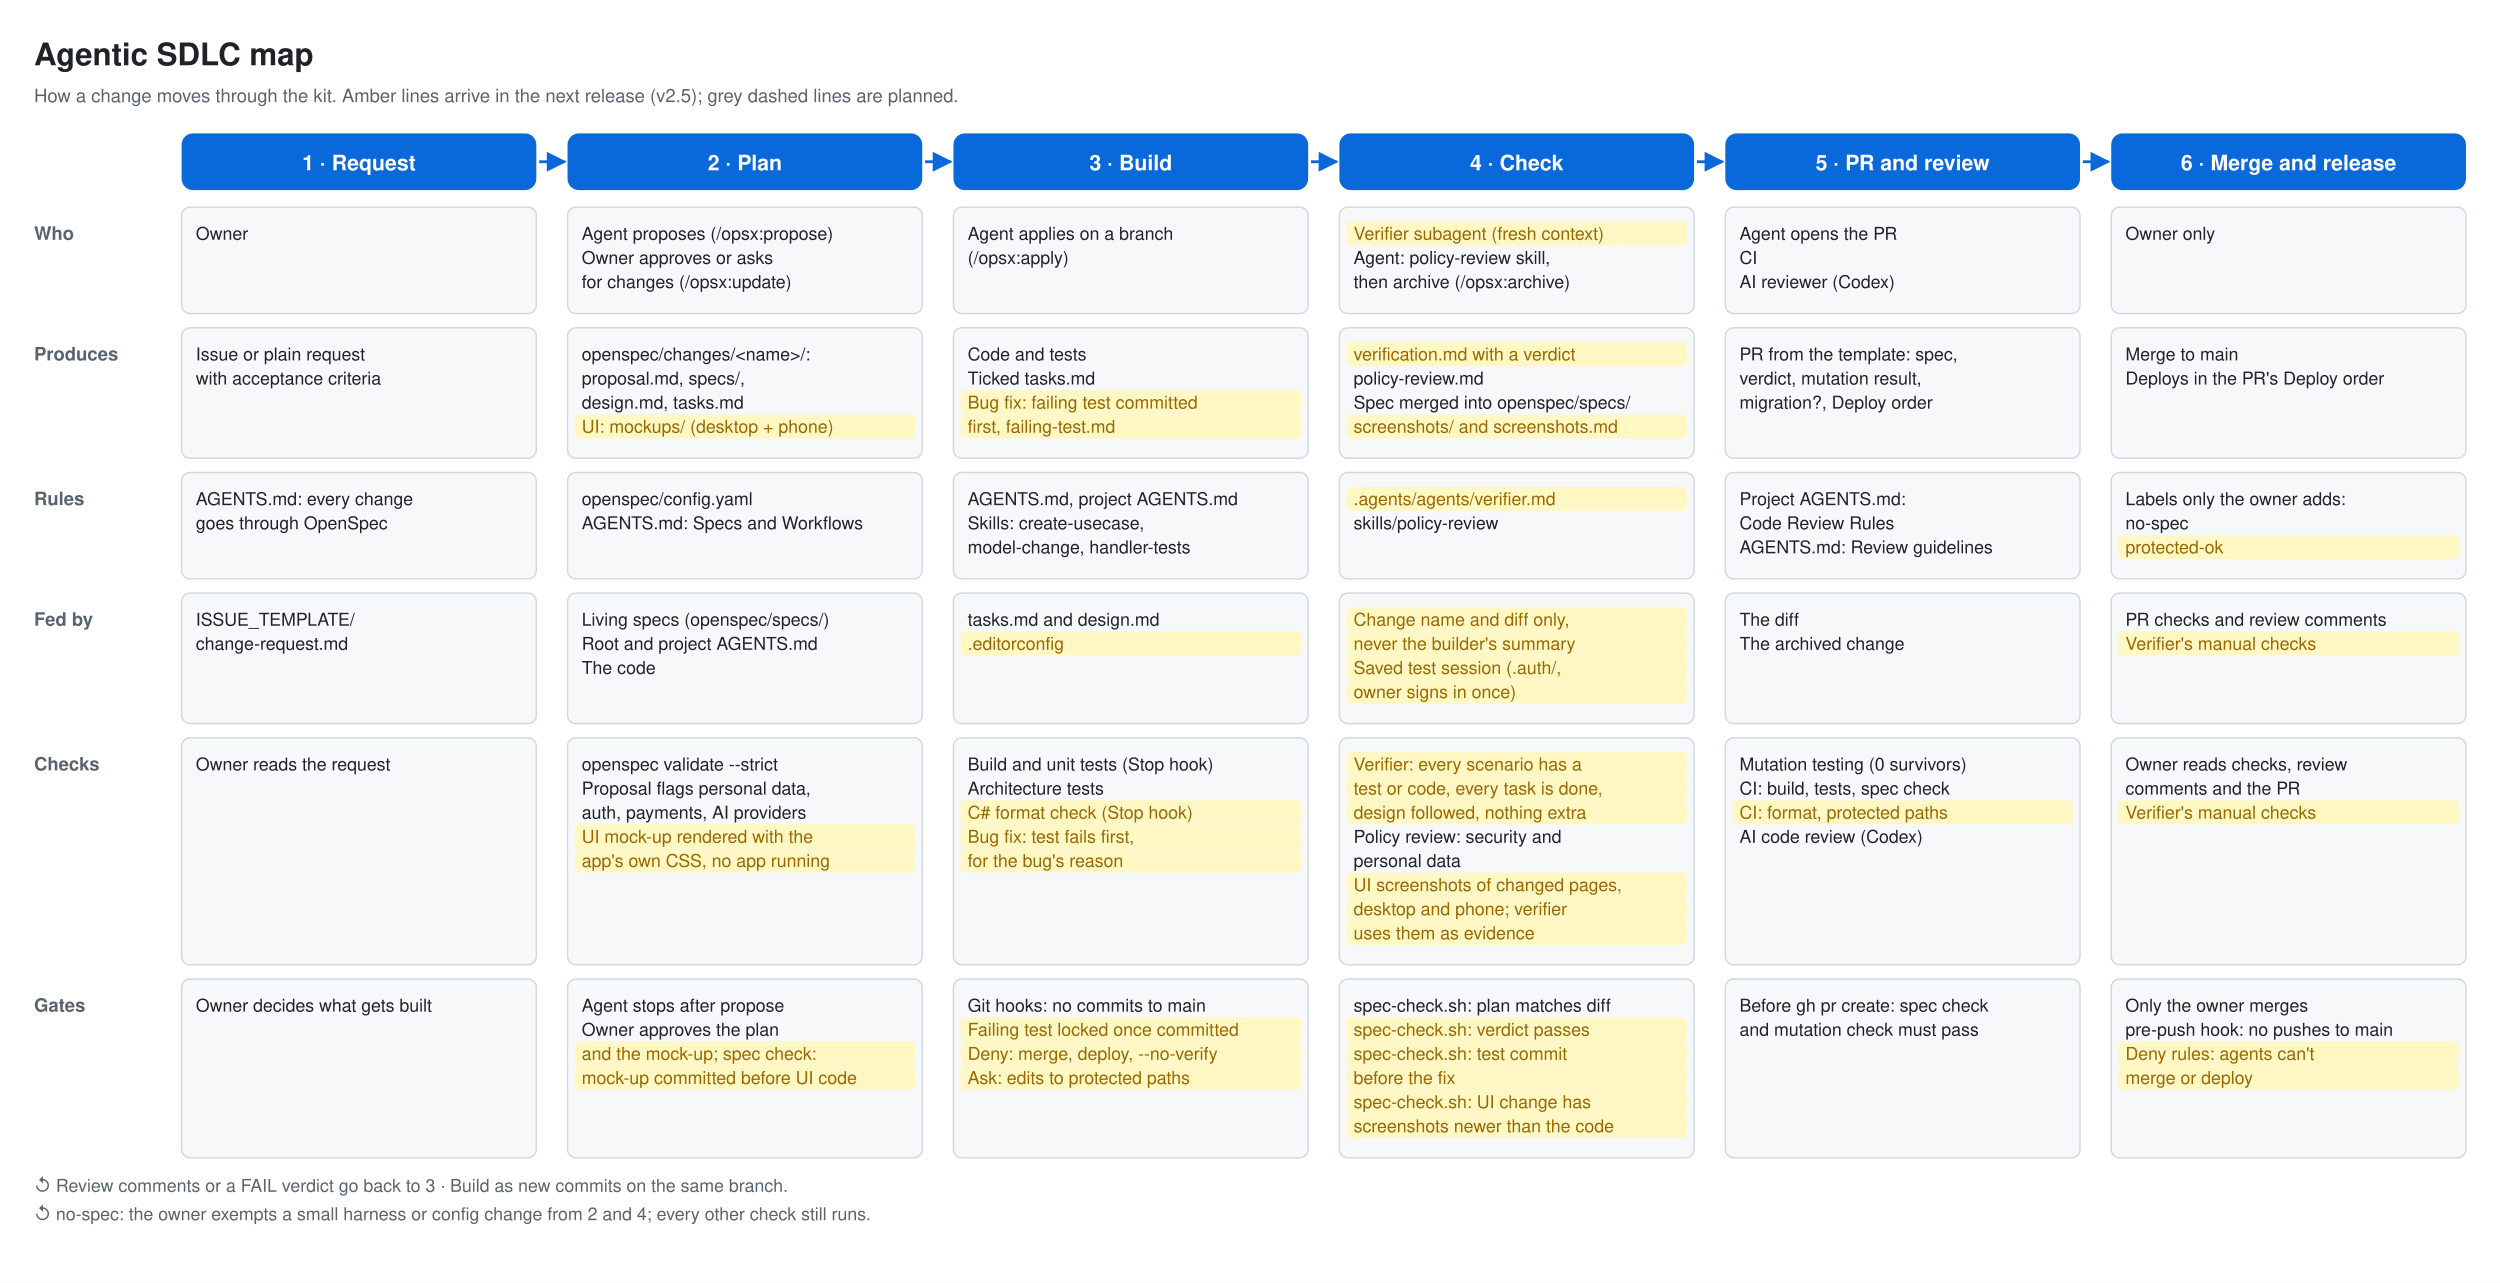
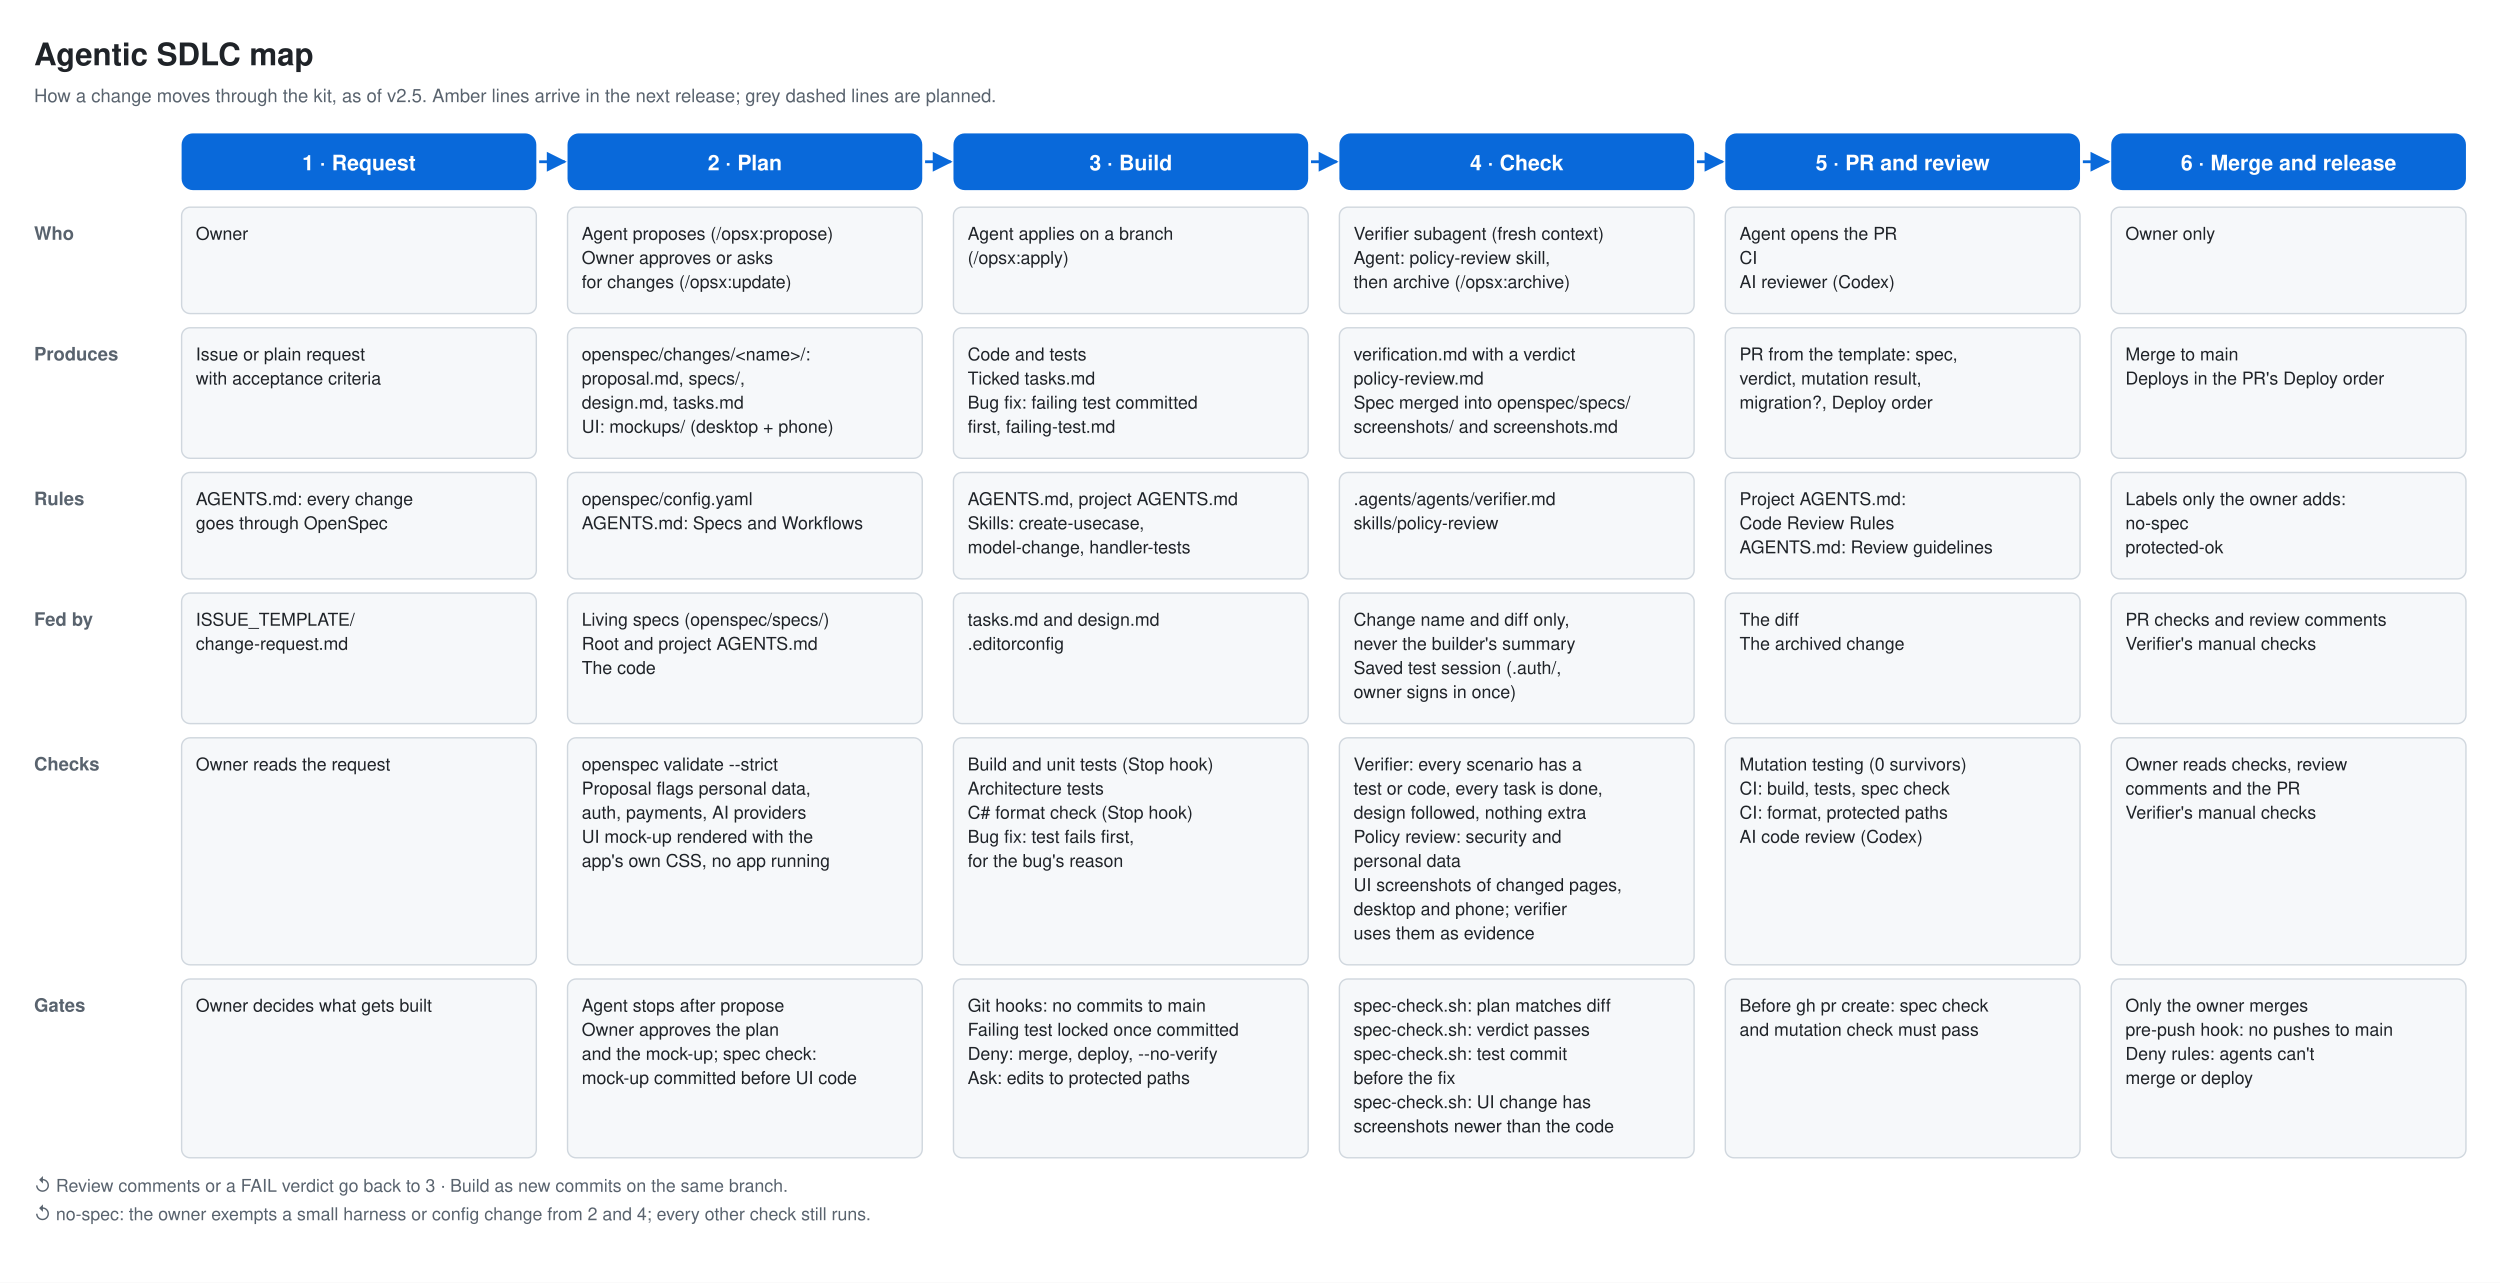
<svg xmlns="http://www.w3.org/2000/svg" width="1762" height="904" viewBox="0 0 1762 904" font-family="-apple-system, 'Segoe UI', Helvetica, Arial, sans-serif">
  <rect width="100%" height="100%" fill="#ffffff" />
  <defs>
    <marker id="arrow" viewBox="0 0 10 10" refX="9" refY="5" markerWidth="7" markerHeight="7" orient="auto">
      <path d="M0,0 L10,5 L0,10 z" fill="#0969da" />
    </marker>
  </defs>
  <text x="24" y="46" font-size="22" font-weight="600" fill="#1f2328">Agentic SDLC map</text>
-   <text x="24" y="72" font-size="13" fill="#59636e">How a change moves through the kit. Amber lines arrive in the next release (v2.5); grey dashed lines are planned.</text>
+   <text x="24" y="72" font-size="13" fill="#59636e">How a change moves through the kit, as of v2.5. Amber lines arrive in the next release; grey dashed lines are planned.</text>
  <rect x="128" y="94" width="250" height="40" rx="8" fill="#0969da" />
  <text x="253.0" y="120" font-size="15" font-weight="600" fill="#ffffff" text-anchor="middle">1 · Request</text>
  <line x1="380" y1="114.0" x2="398" y2="114.0" stroke="#0969da" stroke-width="2" marker-end="url(#arrow)" />
  <rect x="400" y="94" width="250" height="40" rx="8" fill="#0969da" />
  <text x="525.0" y="120" font-size="15" font-weight="600" fill="#ffffff" text-anchor="middle">2 · Plan</text>
  <line x1="652" y1="114.0" x2="670" y2="114.0" stroke="#0969da" stroke-width="2" marker-end="url(#arrow)" />
  <rect x="672" y="94" width="250" height="40" rx="8" fill="#0969da" />
  <text x="797.0" y="120" font-size="15" font-weight="600" fill="#ffffff" text-anchor="middle">3 · Build</text>
  <line x1="924" y1="114.0" x2="942" y2="114.0" stroke="#0969da" stroke-width="2" marker-end="url(#arrow)" />
  <rect x="944" y="94" width="250" height="40" rx="8" fill="#0969da" />
  <text x="1069.0" y="120" font-size="15" font-weight="600" fill="#ffffff" text-anchor="middle">4 · Check</text>
  <line x1="1196" y1="114.0" x2="1214" y2="114.0" stroke="#0969da" stroke-width="2" marker-end="url(#arrow)" />
  <rect x="1216" y="94" width="250" height="40" rx="8" fill="#0969da" />
  <text x="1341.0" y="120" font-size="15" font-weight="600" fill="#ffffff" text-anchor="middle">5 · PR and review</text>
  <line x1="1468" y1="114.0" x2="1486" y2="114.0" stroke="#0969da" stroke-width="2" marker-end="url(#arrow)" />
  <rect x="1488" y="94" width="250" height="40" rx="8" fill="#0969da" />
  <text x="1613.0" y="120" font-size="15" font-weight="600" fill="#ffffff" text-anchor="middle">6 · Merge and release</text>
  <text x="24" y="169" font-size="13" font-weight="600" fill="#59636e">Who</text>
  <rect x="128" y="146" width="250" height="75" rx="6" fill="#f6f8fa" stroke="#d0d7de" />
  <text x="138" y="169" font-size="12.5" fill="#1f2328">Owner</text>
  <rect x="400" y="146" width="250" height="75" rx="6" fill="#f6f8fa" stroke="#d0d7de" />
  <text x="410" y="169" font-size="12.5" fill="#1f2328">Agent proposes (/opsx:propose)</text>
  <text x="410" y="186" font-size="12.5" fill="#1f2328">Owner approves or asks</text>
  <text x="410" y="203" font-size="12.5" fill="#1f2328">for changes (/opsx:update)</text>
  <rect x="672" y="146" width="250" height="75" rx="6" fill="#f6f8fa" stroke="#d0d7de" />
  <text x="682" y="169" font-size="12.5" fill="#1f2328">Agent applies on a branch</text>
  <text x="682" y="186" font-size="12.5" fill="#1f2328">(/opsx:apply)</text>
  <rect x="944" y="146" width="250" height="75" rx="6" fill="#f6f8fa" stroke="#d0d7de" />
-   <rect x="949" y="156" width="240" height="17" rx="3" fill="#fff8c5" />
-   <text x="954" y="169" font-size="12.5" fill="#9a6700">Verifier subagent (fresh context)</text>
+   <text x="954" y="169" font-size="12.5" fill="#1f2328">Verifier subagent (fresh context)</text>
  <text x="954" y="186" font-size="12.5" fill="#1f2328">Agent: policy-review skill,</text>
  <text x="954" y="203" font-size="12.5" fill="#1f2328">then archive (/opsx:archive)</text>
  <rect x="1216" y="146" width="250" height="75" rx="6" fill="#f6f8fa" stroke="#d0d7de" />
  <text x="1226" y="169" font-size="12.5" fill="#1f2328">Agent opens the PR</text>
  <text x="1226" y="186" font-size="12.5" fill="#1f2328">CI</text>
  <text x="1226" y="203" font-size="12.5" fill="#1f2328">AI reviewer (Codex)</text>
  <rect x="1488" y="146" width="250" height="75" rx="6" fill="#f6f8fa" stroke="#d0d7de" />
  <text x="1498" y="169" font-size="12.5" fill="#1f2328">Owner only</text>
  <text x="24" y="254" font-size="13" font-weight="600" fill="#59636e">Produces</text>
  <rect x="128" y="231" width="250" height="92" rx="6" fill="#f6f8fa" stroke="#d0d7de" />
  <text x="138" y="254" font-size="12.5" fill="#1f2328">Issue or plain request</text>
  <text x="138" y="271" font-size="12.5" fill="#1f2328">with acceptance criteria</text>
  <rect x="400" y="231" width="250" height="92" rx="6" fill="#f6f8fa" stroke="#d0d7de" />
  <text x="410" y="254" font-size="12.5" fill="#1f2328">openspec/changes/&lt;name&gt;/:</text>
  <text x="410" y="271" font-size="12.5" fill="#1f2328">proposal.md, specs/,</text>
  <text x="410" y="288" font-size="12.5" fill="#1f2328">design.md, tasks.md</text>
-   <rect x="405" y="292" width="240" height="17" rx="3" fill="#fff8c5" />
-   <text x="410" y="305" font-size="12.5" fill="#9a6700">UI: mockups/ (desktop + phone)</text>
+   <text x="410" y="305" font-size="12.5" fill="#1f2328">UI: mockups/ (desktop + phone)</text>
  <rect x="672" y="231" width="250" height="92" rx="6" fill="#f6f8fa" stroke="#d0d7de" />
  <text x="682" y="254" font-size="12.5" fill="#1f2328">Code and tests</text>
  <text x="682" y="271" font-size="12.5" fill="#1f2328">Ticked tasks.md</text>
-   <rect x="677" y="275" width="240" height="17" rx="3" fill="#fff8c5" />
-   <text x="682" y="288" font-size="12.5" fill="#9a6700">Bug fix: failing test committed</text>
-   <rect x="677" y="292" width="240" height="17" rx="3" fill="#fff8c5" />
-   <text x="682" y="305" font-size="12.5" fill="#9a6700">first, failing-test.md</text>
+   <text x="682" y="288" font-size="12.5" fill="#1f2328">Bug fix: failing test committed</text>
+   <text x="682" y="305" font-size="12.5" fill="#1f2328">first, failing-test.md</text>
  <rect x="944" y="231" width="250" height="92" rx="6" fill="#f6f8fa" stroke="#d0d7de" />
-   <rect x="949" y="241" width="240" height="17" rx="3" fill="#fff8c5" />
-   <text x="954" y="254" font-size="12.5" fill="#9a6700">verification.md with a verdict</text>
+   <text x="954" y="254" font-size="12.5" fill="#1f2328">verification.md with a verdict</text>
  <text x="954" y="271" font-size="12.5" fill="#1f2328">policy-review.md</text>
  <text x="954" y="288" font-size="12.5" fill="#1f2328">Spec merged into openspec/specs/</text>
-   <rect x="949" y="292" width="240" height="17" rx="3" fill="#fff8c5" />
-   <text x="954" y="305" font-size="12.5" fill="#9a6700">screenshots/ and screenshots.md</text>
+   <text x="954" y="305" font-size="12.5" fill="#1f2328">screenshots/ and screenshots.md</text>
  <rect x="1216" y="231" width="250" height="92" rx="6" fill="#f6f8fa" stroke="#d0d7de" />
  <text x="1226" y="254" font-size="12.5" fill="#1f2328">PR from the template: spec,</text>
  <text x="1226" y="271" font-size="12.5" fill="#1f2328">verdict, mutation result,</text>
  <text x="1226" y="288" font-size="12.5" fill="#1f2328">migration?, Deploy order</text>
  <rect x="1488" y="231" width="250" height="92" rx="6" fill="#f6f8fa" stroke="#d0d7de" />
  <text x="1498" y="254" font-size="12.5" fill="#1f2328">Merge to main</text>
  <text x="1498" y="271" font-size="12.5" fill="#1f2328">Deploys in the PR's Deploy order</text>
  <text x="24" y="356" font-size="13" font-weight="600" fill="#59636e">Rules</text>
  <rect x="128" y="333" width="250" height="75" rx="6" fill="#f6f8fa" stroke="#d0d7de" />
  <text x="138" y="356" font-size="12.5" fill="#1f2328">AGENTS.md: every change</text>
  <text x="138" y="373" font-size="12.5" fill="#1f2328">goes through OpenSpec</text>
  <rect x="400" y="333" width="250" height="75" rx="6" fill="#f6f8fa" stroke="#d0d7de" />
  <text x="410" y="356" font-size="12.5" fill="#1f2328">openspec/config.yaml</text>
  <text x="410" y="373" font-size="12.5" fill="#1f2328">AGENTS.md: Specs and Workflows</text>
  <rect x="672" y="333" width="250" height="75" rx="6" fill="#f6f8fa" stroke="#d0d7de" />
  <text x="682" y="356" font-size="12.5" fill="#1f2328">AGENTS.md, project AGENTS.md</text>
  <text x="682" y="373" font-size="12.5" fill="#1f2328">Skills: create-usecase,</text>
  <text x="682" y="390" font-size="12.5" fill="#1f2328">model-change, handler-tests</text>
  <rect x="944" y="333" width="250" height="75" rx="6" fill="#f6f8fa" stroke="#d0d7de" />
-   <rect x="949" y="343" width="240" height="17" rx="3" fill="#fff8c5" />
-   <text x="954" y="356" font-size="12.5" fill="#9a6700">.agents/agents/verifier.md</text>
+   <text x="954" y="356" font-size="12.5" fill="#1f2328">.agents/agents/verifier.md</text>
  <text x="954" y="373" font-size="12.5" fill="#1f2328">skills/policy-review</text>
  <rect x="1216" y="333" width="250" height="75" rx="6" fill="#f6f8fa" stroke="#d0d7de" />
  <text x="1226" y="356" font-size="12.5" fill="#1f2328">Project AGENTS.md:</text>
  <text x="1226" y="373" font-size="12.5" fill="#1f2328">Code Review Rules</text>
  <text x="1226" y="390" font-size="12.5" fill="#1f2328">AGENTS.md: Review guidelines</text>
  <rect x="1488" y="333" width="250" height="75" rx="6" fill="#f6f8fa" stroke="#d0d7de" />
  <text x="1498" y="356" font-size="12.5" fill="#1f2328">Labels only the owner adds:</text>
  <text x="1498" y="373" font-size="12.5" fill="#1f2328">no-spec</text>
-   <rect x="1493" y="377" width="240" height="17" rx="3" fill="#fff8c5" />
-   <text x="1498" y="390" font-size="12.5" fill="#9a6700">protected-ok</text>
+   <text x="1498" y="390" font-size="12.5" fill="#1f2328">protected-ok</text>
  <text x="24" y="441" font-size="13" font-weight="600" fill="#59636e">Fed by</text>
  <rect x="128" y="418" width="250" height="92" rx="6" fill="#f6f8fa" stroke="#d0d7de" />
  <text x="138" y="441" font-size="12.5" fill="#1f2328">ISSUE_TEMPLATE/</text>
  <text x="138" y="458" font-size="12.5" fill="#1f2328">change-request.md</text>
  <rect x="400" y="418" width="250" height="92" rx="6" fill="#f6f8fa" stroke="#d0d7de" />
  <text x="410" y="441" font-size="12.5" fill="#1f2328">Living specs (openspec/specs/)</text>
  <text x="410" y="458" font-size="12.5" fill="#1f2328">Root and project AGENTS.md</text>
  <text x="410" y="475" font-size="12.5" fill="#1f2328">The code</text>
  <rect x="672" y="418" width="250" height="92" rx="6" fill="#f6f8fa" stroke="#d0d7de" />
  <text x="682" y="441" font-size="12.5" fill="#1f2328">tasks.md and design.md</text>
-   <rect x="677" y="445" width="240" height="17" rx="3" fill="#fff8c5" />
-   <text x="682" y="458" font-size="12.5" fill="#9a6700">.editorconfig</text>
+   <text x="682" y="458" font-size="12.5" fill="#1f2328">.editorconfig</text>
  <rect x="944" y="418" width="250" height="92" rx="6" fill="#f6f8fa" stroke="#d0d7de" />
-   <rect x="949" y="428" width="240" height="17" rx="3" fill="#fff8c5" />
-   <text x="954" y="441" font-size="12.5" fill="#9a6700">Change name and diff only,</text>
-   <rect x="949" y="445" width="240" height="17" rx="3" fill="#fff8c5" />
-   <text x="954" y="458" font-size="12.5" fill="#9a6700">never the builder's summary</text>
-   <rect x="949" y="462" width="240" height="17" rx="3" fill="#fff8c5" />
-   <text x="954" y="475" font-size="12.5" fill="#9a6700">Saved test session (.auth/,</text>
-   <rect x="949" y="479" width="240" height="17" rx="3" fill="#fff8c5" />
-   <text x="954" y="492" font-size="12.5" fill="#9a6700">owner signs in once)</text>
+   <text x="954" y="441" font-size="12.5" fill="#1f2328">Change name and diff only,</text>
+   <text x="954" y="458" font-size="12.5" fill="#1f2328">never the builder's summary</text>
+   <text x="954" y="475" font-size="12.5" fill="#1f2328">Saved test session (.auth/,</text>
+   <text x="954" y="492" font-size="12.5" fill="#1f2328">owner signs in once)</text>
  <rect x="1216" y="418" width="250" height="92" rx="6" fill="#f6f8fa" stroke="#d0d7de" />
  <text x="1226" y="441" font-size="12.5" fill="#1f2328">The diff</text>
  <text x="1226" y="458" font-size="12.5" fill="#1f2328">The archived change</text>
  <rect x="1488" y="418" width="250" height="92" rx="6" fill="#f6f8fa" stroke="#d0d7de" />
  <text x="1498" y="441" font-size="12.5" fill="#1f2328">PR checks and review comments</text>
-   <rect x="1493" y="445" width="240" height="17" rx="3" fill="#fff8c5" />
-   <text x="1498" y="458" font-size="12.5" fill="#9a6700">Verifier's manual checks</text>
+   <text x="1498" y="458" font-size="12.5" fill="#1f2328">Verifier's manual checks</text>
  <text x="24" y="543" font-size="13" font-weight="600" fill="#59636e">Checks</text>
  <rect x="128" y="520" width="250" height="160" rx="6" fill="#f6f8fa" stroke="#d0d7de" />
  <text x="138" y="543" font-size="12.5" fill="#1f2328">Owner reads the request</text>
  <rect x="400" y="520" width="250" height="160" rx="6" fill="#f6f8fa" stroke="#d0d7de" />
  <text x="410" y="543" font-size="12.5" fill="#1f2328">openspec validate --strict</text>
  <text x="410" y="560" font-size="12.5" fill="#1f2328">Proposal flags personal data,</text>
  <text x="410" y="577" font-size="12.5" fill="#1f2328">auth, payments, AI providers</text>
-   <rect x="405" y="581" width="240" height="17" rx="3" fill="#fff8c5" />
-   <text x="410" y="594" font-size="12.5" fill="#9a6700">UI mock-up rendered with the</text>
-   <rect x="405" y="598" width="240" height="17" rx="3" fill="#fff8c5" />
-   <text x="410" y="611" font-size="12.5" fill="#9a6700">app's own CSS, no app running</text>
+   <text x="410" y="594" font-size="12.5" fill="#1f2328">UI mock-up rendered with the</text>
+   <text x="410" y="611" font-size="12.5" fill="#1f2328">app's own CSS, no app running</text>
  <rect x="672" y="520" width="250" height="160" rx="6" fill="#f6f8fa" stroke="#d0d7de" />
  <text x="682" y="543" font-size="12.5" fill="#1f2328">Build and unit tests (Stop hook)</text>
  <text x="682" y="560" font-size="12.5" fill="#1f2328">Architecture tests</text>
-   <rect x="677" y="564" width="240" height="17" rx="3" fill="#fff8c5" />
-   <text x="682" y="577" font-size="12.5" fill="#9a6700">C# format check (Stop hook)</text>
-   <rect x="677" y="581" width="240" height="17" rx="3" fill="#fff8c5" />
-   <text x="682" y="594" font-size="12.5" fill="#9a6700">Bug fix: test fails first,</text>
-   <rect x="677" y="598" width="240" height="17" rx="3" fill="#fff8c5" />
-   <text x="682" y="611" font-size="12.5" fill="#9a6700">for the bug's reason</text>
+   <text x="682" y="577" font-size="12.5" fill="#1f2328">C# format check (Stop hook)</text>
+   <text x="682" y="594" font-size="12.5" fill="#1f2328">Bug fix: test fails first,</text>
+   <text x="682" y="611" font-size="12.5" fill="#1f2328">for the bug's reason</text>
  <rect x="944" y="520" width="250" height="160" rx="6" fill="#f6f8fa" stroke="#d0d7de" />
-   <rect x="949" y="530" width="240" height="17" rx="3" fill="#fff8c5" />
-   <text x="954" y="543" font-size="12.5" fill="#9a6700">Verifier: every scenario has a</text>
-   <rect x="949" y="547" width="240" height="17" rx="3" fill="#fff8c5" />
-   <text x="954" y="560" font-size="12.5" fill="#9a6700">test or code, every task is done,</text>
-   <rect x="949" y="564" width="240" height="17" rx="3" fill="#fff8c5" />
-   <text x="954" y="577" font-size="12.5" fill="#9a6700">design followed, nothing extra</text>
+   <text x="954" y="543" font-size="12.5" fill="#1f2328">Verifier: every scenario has a</text>
+   <text x="954" y="560" font-size="12.5" fill="#1f2328">test or code, every task is done,</text>
+   <text x="954" y="577" font-size="12.5" fill="#1f2328">design followed, nothing extra</text>
  <text x="954" y="594" font-size="12.5" fill="#1f2328">Policy review: security and</text>
  <text x="954" y="611" font-size="12.5" fill="#1f2328">personal data</text>
-   <rect x="949" y="615" width="240" height="17" rx="3" fill="#fff8c5" />
-   <text x="954" y="628" font-size="12.5" fill="#9a6700">UI screenshots of changed pages,</text>
-   <rect x="949" y="632" width="240" height="17" rx="3" fill="#fff8c5" />
-   <text x="954" y="645" font-size="12.5" fill="#9a6700">desktop and phone; verifier</text>
-   <rect x="949" y="649" width="240" height="17" rx="3" fill="#fff8c5" />
-   <text x="954" y="662" font-size="12.5" fill="#9a6700">uses them as evidence</text>
+   <text x="954" y="628" font-size="12.5" fill="#1f2328">UI screenshots of changed pages,</text>
+   <text x="954" y="645" font-size="12.5" fill="#1f2328">desktop and phone; verifier</text>
+   <text x="954" y="662" font-size="12.5" fill="#1f2328">uses them as evidence</text>
  <rect x="1216" y="520" width="250" height="160" rx="6" fill="#f6f8fa" stroke="#d0d7de" />
  <text x="1226" y="543" font-size="12.5" fill="#1f2328">Mutation testing (0 survivors)</text>
  <text x="1226" y="560" font-size="12.5" fill="#1f2328">CI: build, tests, spec check</text>
-   <rect x="1221" y="564" width="240" height="17" rx="3" fill="#fff8c5" />
-   <text x="1226" y="577" font-size="12.5" fill="#9a6700">CI: format, protected paths</text>
+   <text x="1226" y="577" font-size="12.5" fill="#1f2328">CI: format, protected paths</text>
  <text x="1226" y="594" font-size="12.5" fill="#1f2328">AI code review (Codex)</text>
  <rect x="1488" y="520" width="250" height="160" rx="6" fill="#f6f8fa" stroke="#d0d7de" />
  <text x="1498" y="543" font-size="12.5" fill="#1f2328">Owner reads checks, review</text>
  <text x="1498" y="560" font-size="12.5" fill="#1f2328">comments and the PR</text>
-   <rect x="1493" y="564" width="240" height="17" rx="3" fill="#fff8c5" />
-   <text x="1498" y="577" font-size="12.5" fill="#9a6700">Verifier's manual checks</text>
+   <text x="1498" y="577" font-size="12.5" fill="#1f2328">Verifier's manual checks</text>
  <text x="24" y="713" font-size="13" font-weight="600" fill="#59636e">Gates</text>
  <rect x="128" y="690" width="250" height="126" rx="6" fill="#f6f8fa" stroke="#d0d7de" />
  <text x="138" y="713" font-size="12.5" fill="#1f2328">Owner decides what gets built</text>
  <rect x="400" y="690" width="250" height="126" rx="6" fill="#f6f8fa" stroke="#d0d7de" />
  <text x="410" y="713" font-size="12.5" fill="#1f2328">Agent stops after propose</text>
  <text x="410" y="730" font-size="12.5" fill="#1f2328">Owner approves the plan</text>
-   <rect x="405" y="734" width="240" height="17" rx="3" fill="#fff8c5" />
-   <text x="410" y="747" font-size="12.5" fill="#9a6700">and the mock-up; spec check:</text>
-   <rect x="405" y="751" width="240" height="17" rx="3" fill="#fff8c5" />
-   <text x="410" y="764" font-size="12.5" fill="#9a6700">mock-up committed before UI code</text>
+   <text x="410" y="747" font-size="12.5" fill="#1f2328">and the mock-up; spec check:</text>
+   <text x="410" y="764" font-size="12.5" fill="#1f2328">mock-up committed before UI code</text>
  <rect x="672" y="690" width="250" height="126" rx="6" fill="#f6f8fa" stroke="#d0d7de" />
  <text x="682" y="713" font-size="12.5" fill="#1f2328">Git hooks: no commits to main</text>
-   <rect x="677" y="717" width="240" height="17" rx="3" fill="#fff8c5" />
-   <text x="682" y="730" font-size="12.5" fill="#9a6700">Failing test locked once committed</text>
-   <rect x="677" y="734" width="240" height="17" rx="3" fill="#fff8c5" />
-   <text x="682" y="747" font-size="12.5" fill="#9a6700">Deny: merge, deploy, --no-verify</text>
-   <rect x="677" y="751" width="240" height="17" rx="3" fill="#fff8c5" />
-   <text x="682" y="764" font-size="12.5" fill="#9a6700">Ask: edits to protected paths</text>
+   <text x="682" y="730" font-size="12.5" fill="#1f2328">Failing test locked once committed</text>
+   <text x="682" y="747" font-size="12.5" fill="#1f2328">Deny: merge, deploy, --no-verify</text>
+   <text x="682" y="764" font-size="12.5" fill="#1f2328">Ask: edits to protected paths</text>
  <rect x="944" y="690" width="250" height="126" rx="6" fill="#f6f8fa" stroke="#d0d7de" />
  <text x="954" y="713" font-size="12.5" fill="#1f2328">spec-check.sh: plan matches diff</text>
-   <rect x="949" y="717" width="240" height="17" rx="3" fill="#fff8c5" />
-   <text x="954" y="730" font-size="12.5" fill="#9a6700">spec-check.sh: verdict passes</text>
-   <rect x="949" y="734" width="240" height="17" rx="3" fill="#fff8c5" />
-   <text x="954" y="747" font-size="12.5" fill="#9a6700">spec-check.sh: test commit</text>
-   <rect x="949" y="751" width="240" height="17" rx="3" fill="#fff8c5" />
-   <text x="954" y="764" font-size="12.5" fill="#9a6700">before the fix</text>
-   <rect x="949" y="768" width="240" height="17" rx="3" fill="#fff8c5" />
-   <text x="954" y="781" font-size="12.5" fill="#9a6700">spec-check.sh: UI change has</text>
-   <rect x="949" y="785" width="240" height="17" rx="3" fill="#fff8c5" />
-   <text x="954" y="798" font-size="12.5" fill="#9a6700">screenshots newer than the code</text>
+   <text x="954" y="730" font-size="12.5" fill="#1f2328">spec-check.sh: verdict passes</text>
+   <text x="954" y="747" font-size="12.5" fill="#1f2328">spec-check.sh: test commit</text>
+   <text x="954" y="764" font-size="12.5" fill="#1f2328">before the fix</text>
+   <text x="954" y="781" font-size="12.5" fill="#1f2328">spec-check.sh: UI change has</text>
+   <text x="954" y="798" font-size="12.5" fill="#1f2328">screenshots newer than the code</text>
  <rect x="1216" y="690" width="250" height="126" rx="6" fill="#f6f8fa" stroke="#d0d7de" />
  <text x="1226" y="713" font-size="12.5" fill="#1f2328">Before gh pr create: spec check</text>
  <text x="1226" y="730" font-size="12.5" fill="#1f2328">and mutation check must pass</text>
  <rect x="1488" y="690" width="250" height="126" rx="6" fill="#f6f8fa" stroke="#d0d7de" />
  <text x="1498" y="713" font-size="12.5" fill="#1f2328">Only the owner merges</text>
  <text x="1498" y="730" font-size="12.5" fill="#1f2328">pre-push hook: no pushes to main</text>
-   <rect x="1493" y="734" width="240" height="17" rx="3" fill="#fff8c5" />
-   <text x="1498" y="747" font-size="12.5" fill="#9a6700">Deny rules: agents can't</text>
-   <rect x="1493" y="751" width="240" height="17" rx="3" fill="#fff8c5" />
-   <text x="1498" y="764" font-size="12.5" fill="#9a6700">merge or deploy</text>
+   <text x="1498" y="747" font-size="12.5" fill="#1f2328">Deny rules: agents can't</text>
+   <text x="1498" y="764" font-size="12.5" fill="#1f2328">merge or deploy</text>
  <text x="24" y="840" font-size="12.5" fill="#59636e">↺ Review comments or a FAIL verdict go back to 3 · Build as new commits on the same branch.</text>
  <text x="24" y="860" font-size="12.5" fill="#59636e">↺ no-spec: the owner exempts a small harness or config change from 2 and 4; every other check still runs.</text>
</svg>
